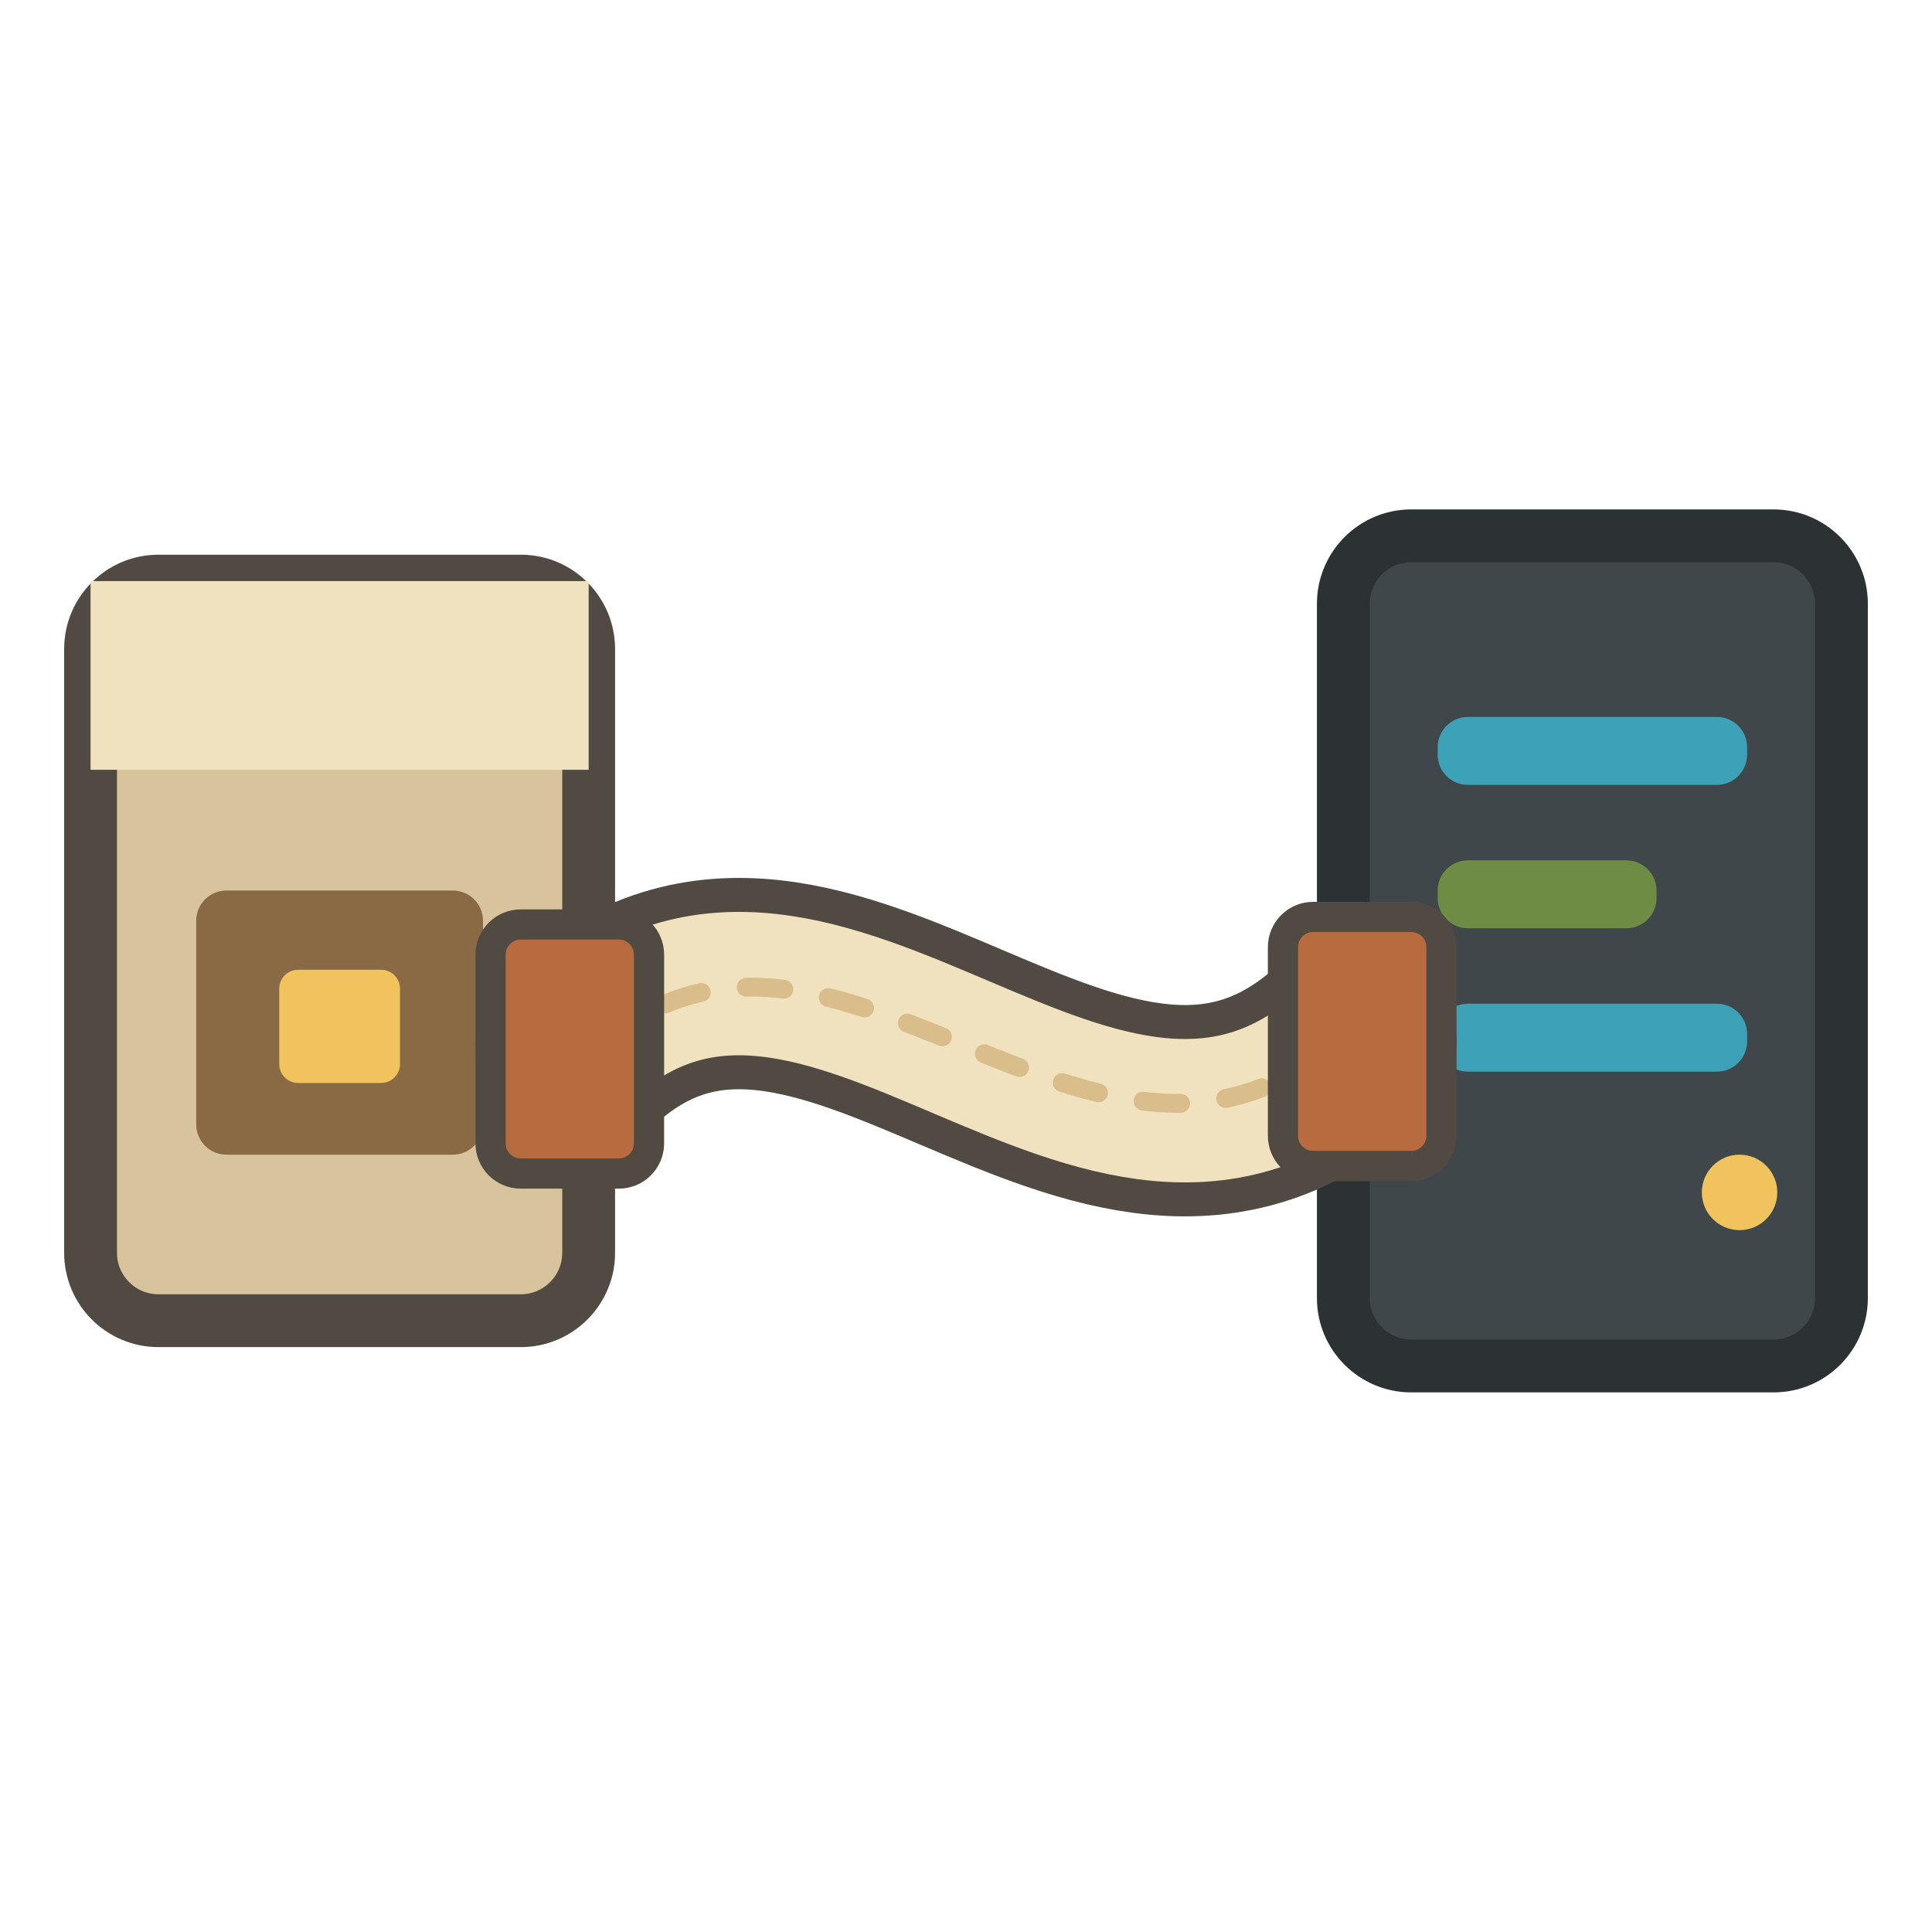
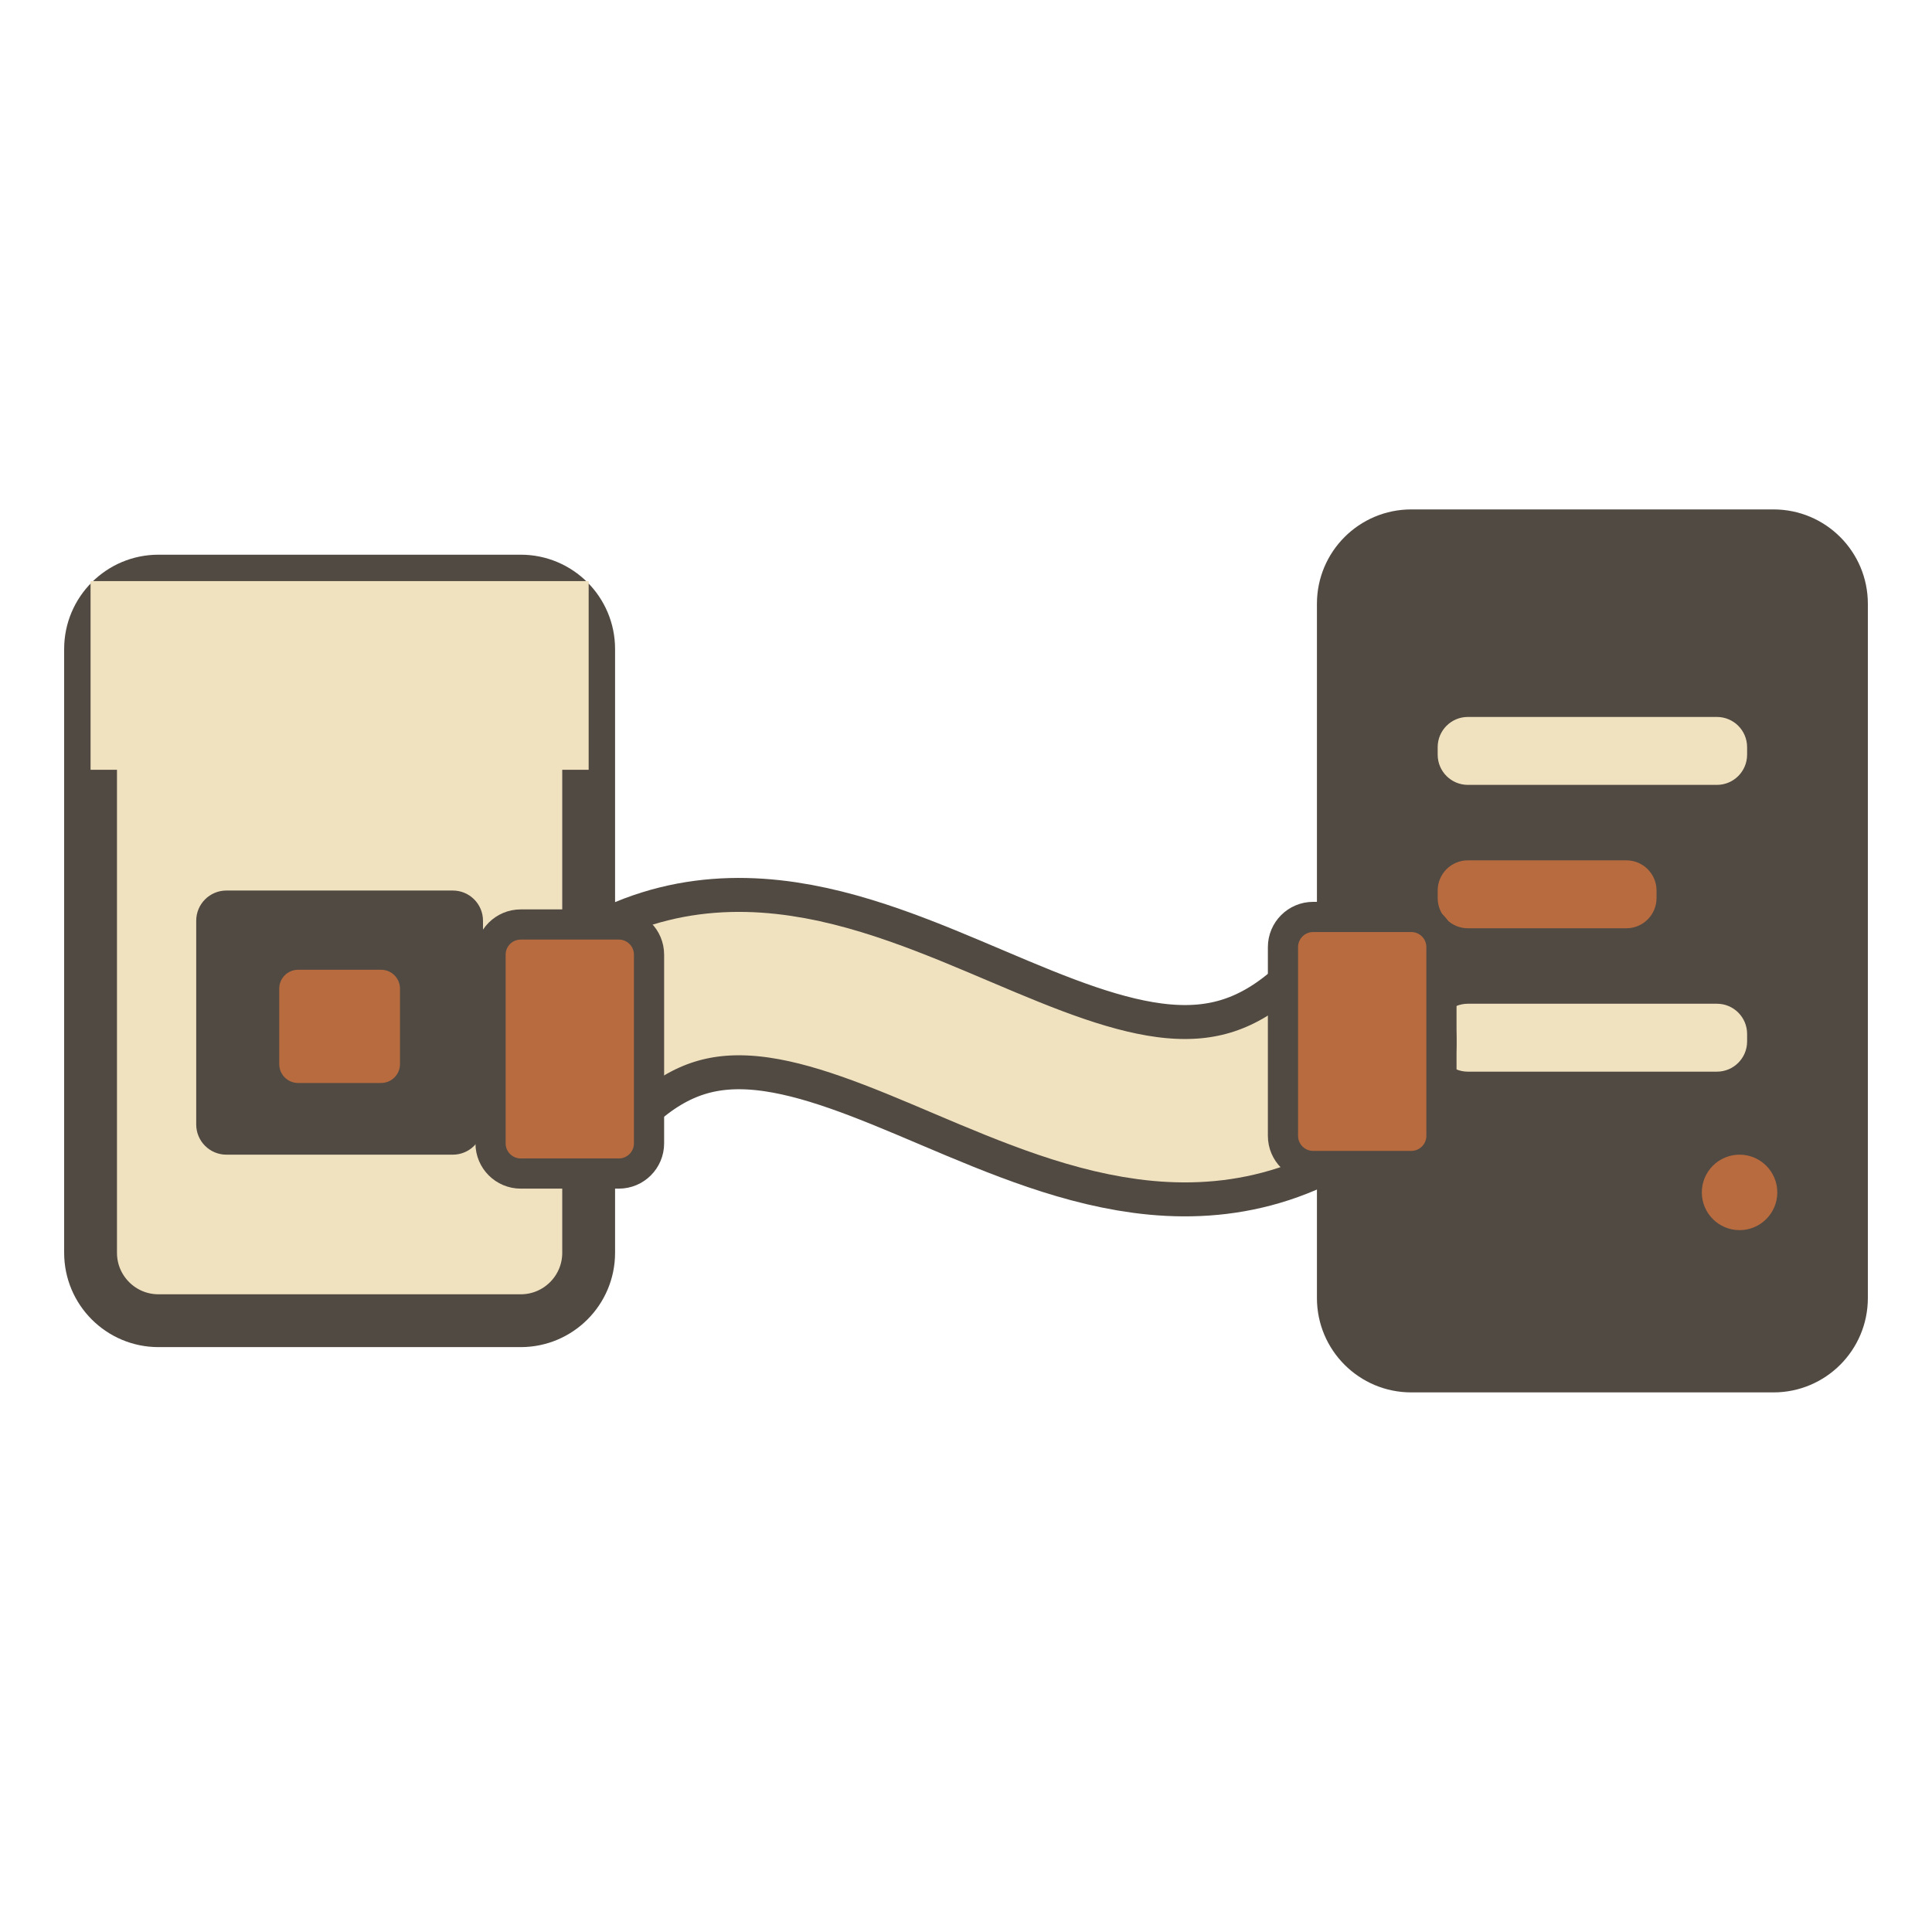
<svg xmlns="http://www.w3.org/2000/svg" viewBox="0 0 512 512" role="img" aria-labelledby="title desc">
  <g stroke-linejoin="round">
    <g transform="translate(24 154)">
-       <rect width="132" height="196" rx="18" fill="#D8C49C" stroke="#514A42" stroke-width="14" />
+       <rect width="132" height="196" rx="18" fill="#F1E2BF" stroke="#514A42" stroke-width="14" />
      <path d="M0 0h132v50H0z" fill="#F1E2BF" />
-       <rect x="28" y="82" width="76" height="70" rx="8" fill="#8A6A45" />
-       <rect x="50" y="103" width="32" height="30" rx="5" fill="#F1C35C" />
+       <rect x="28" y="82" width="76" height="70" rx="8" fill="#514A42" />
+       <rect x="50" y="103" width="32" height="30" rx="5" fill="#B86B3F" />
    </g>
    <g transform="translate(356 142)">
-       <rect width="132" height="220" rx="18" fill="#3F474B" stroke="#2C3133" stroke-width="14" />
-       <rect x="25" y="48" width="82" height="18" rx="8" fill="#3DA2B8" />
-       <rect x="25" y="86" width="58" height="18" rx="8" fill="#6F8C45" />
-       <rect x="25" y="124" width="82" height="18" rx="8" fill="#3DA2B8" />
-       <circle cx="105" cy="174" r="10" fill="#F1C35C" />
+       <rect width="132" height="220" rx="18" fill="#514A42" stroke="#514A42" stroke-width="14" />
+       <rect x="25" y="48" width="82" height="18" rx="8" fill="#F1E2BF" />
+       <rect x="25" y="86" width="58" height="18" rx="8" fill="#B86B3F" />
+       <rect x="25" y="124" width="82" height="18" rx="8" fill="#F1E2BF" />
+       <circle cx="105" cy="174" r="10" fill="#B86B3F" />
    </g>
    <path d="M154 278 C218 218 292 338 358 276" fill="none" stroke="#514A42" stroke-width="56" stroke-linecap="round" />
    <path d="M154 278 C218 218 292 338 358 276" fill="none" stroke="#F1E2BF" stroke-width="38" stroke-linecap="round" />
-     <path d="M158 278 C220 222 290 332 354 276" fill="none" stroke="#D9BE8B" stroke-width="5" stroke-dasharray="10 12" stroke-linecap="round" />
    <g fill="#B86B3F" stroke="#514A42" stroke-width="8">
      <rect x="130" y="245" width="42" height="66" rx="8" />
      <rect x="340" y="243" width="42" height="66" rx="8" />
    </g>
  </g>
</svg>
